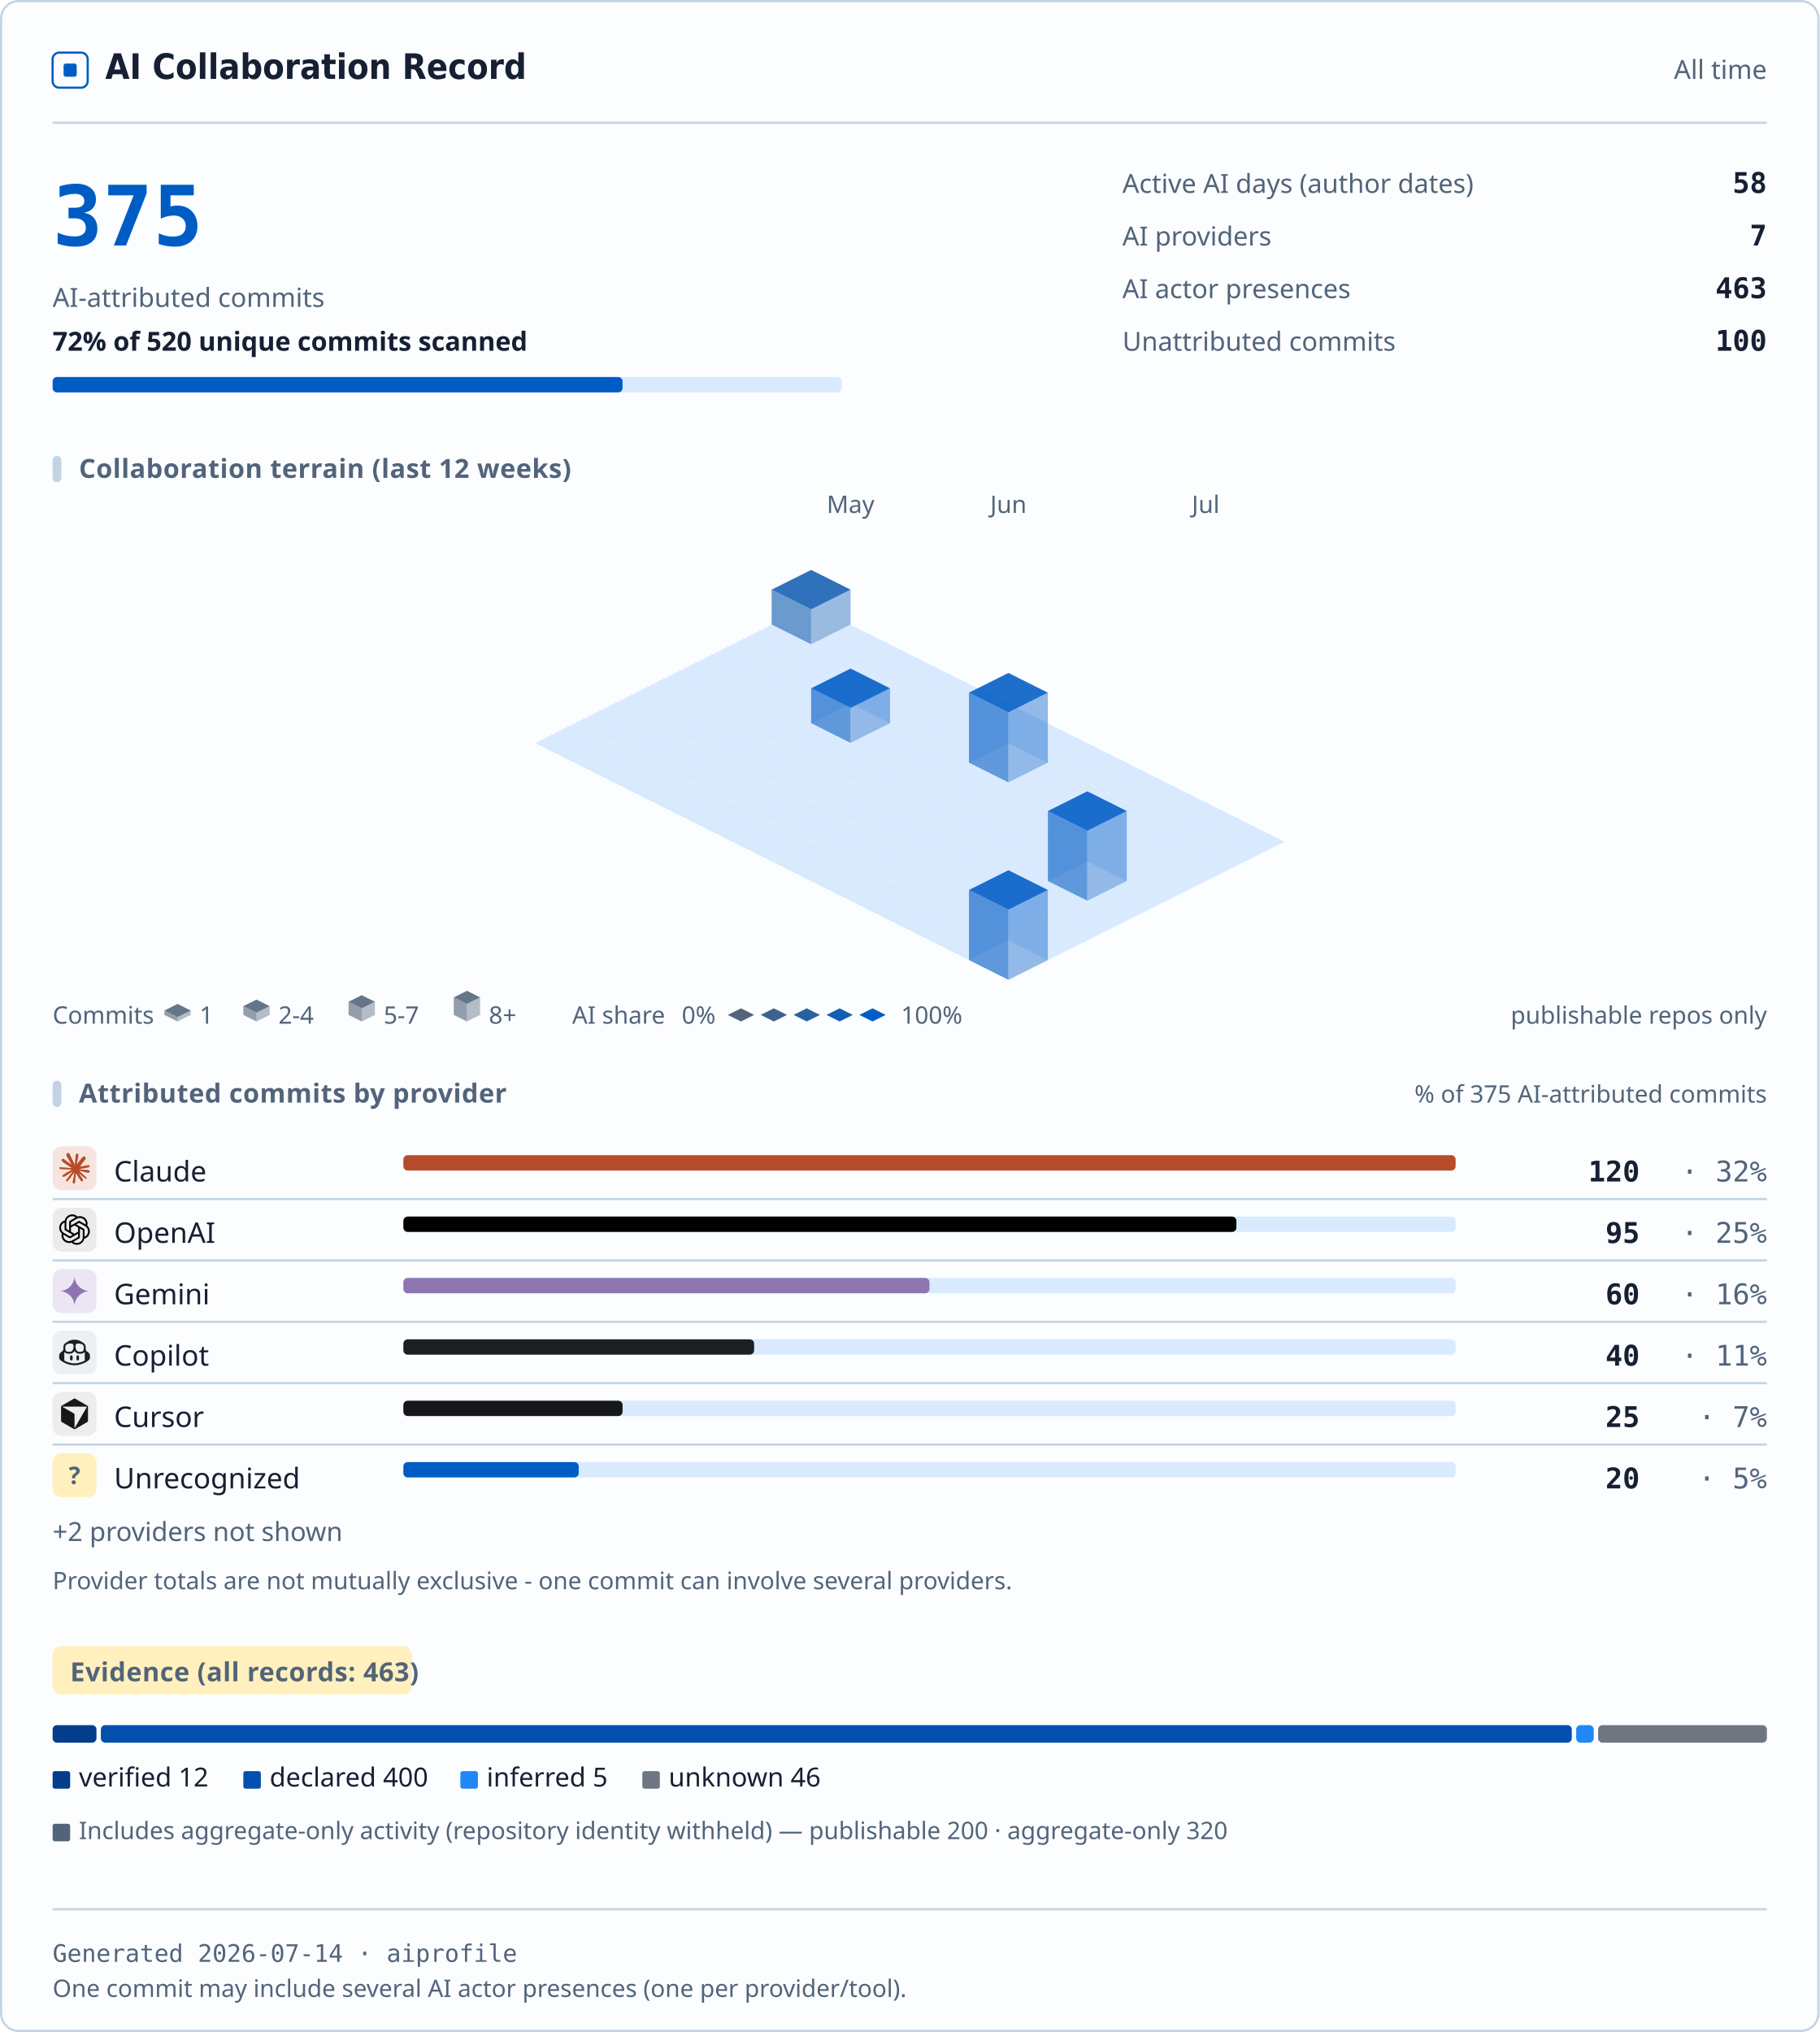
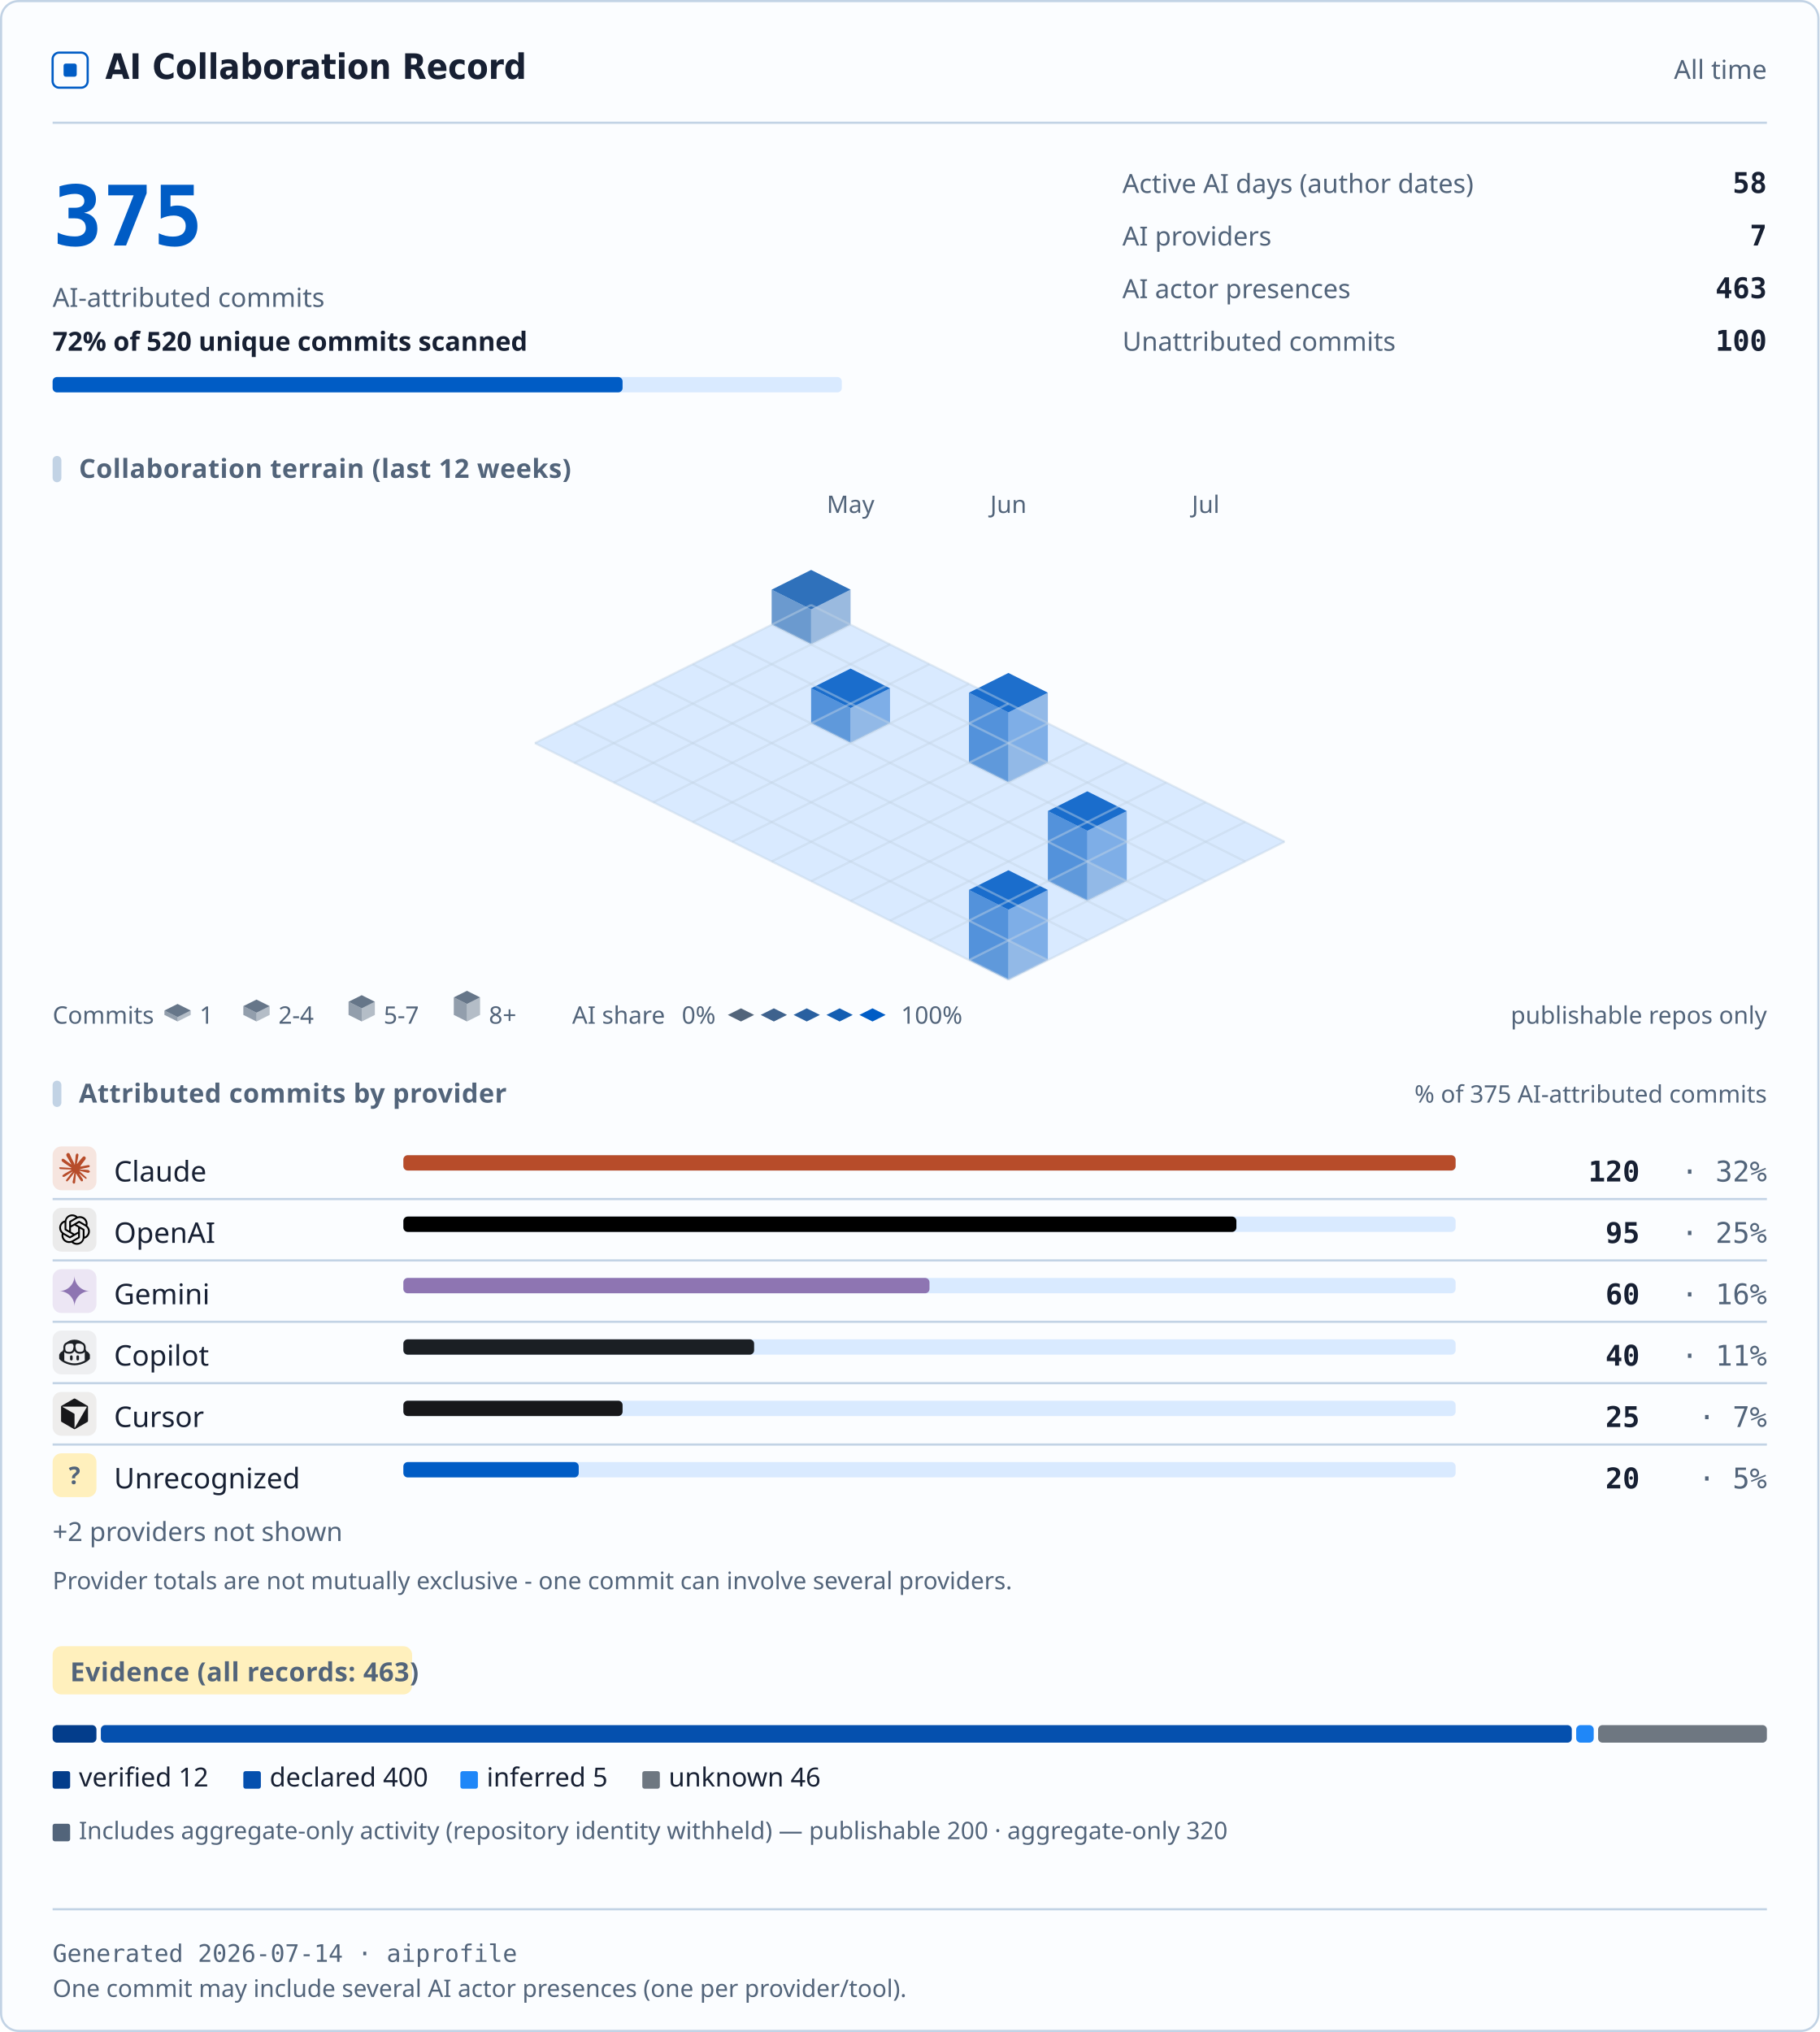
<svg xmlns="http://www.w3.org/2000/svg" width="830" height="927" viewBox="0 0 830 927" role="img" aria-labelledby="aiprofileSummaryTitle aiprofileSummaryDesc">
  <rect x="0.5" y="0.5" width="829" height="926" rx="8" fill="#fbfdff" stroke="#c2d3e5" stroke-width="1" />
  <rect x="24" y="24" width="16" height="16" rx="3" fill="#fbfdff" stroke="#005cc5" stroke-width="1" />
  <rect x="29" y="29" width="6" height="6" rx="1" fill="#005cc5" />
  <text x="48" y="36" font-family="'IBM Plex Sans Condensed', 'Aptos Display', 'Segoe UI', 'DejaVu Sans Condensed', sans-serif" font-size="16" font-weight="600" fill="#172033" text-anchor="start">AI Collaboration Record</text>
  <text x="806" y="36" font-family="'IBM Plex Sans', 'Aptos', 'Segoe UI', 'Noto Sans', 'DejaVu Sans', sans-serif" font-size="12" font-weight="400" fill="#52647a" text-anchor="end">All time</text>
  <line x1="24" y1="56" x2="806" y2="56" stroke="#c2d3e5" />
  <text x="24" y="112" font-family="'IBM Plex Mono', 'Cascadia Mono', 'SFMono-Regular', 'DejaVu Sans Mono', Consolas, monospace" font-size="38" font-weight="700" fill="#005cc5" text-anchor="start">375</text>
  <text x="24" y="140" font-family="'IBM Plex Sans', 'Aptos', 'Segoe UI', 'Noto Sans', 'DejaVu Sans', sans-serif" font-size="12" font-weight="400" fill="#52647a" text-anchor="start">AI-attributed commits</text>
  <text x="24" y="160" font-family="'IBM Plex Sans', 'Aptos', 'Segoe UI', 'Noto Sans', 'DejaVu Sans', sans-serif" font-size="12" font-weight="600" fill="#172033" text-anchor="start">72% of 520 unique commits scanned</text>
  <rect x="24" y="172" width="360" height="7" rx="2" fill="#d9eaff" />
  <rect x="24" y="172" width="260" height="7" rx="2" fill="#005cc5" />
  <text x="512" y="88" font-family="'IBM Plex Sans', 'Aptos', 'Segoe UI', 'Noto Sans', 'DejaVu Sans', sans-serif" font-size="12" font-weight="400" fill="#52647a" text-anchor="start">Active AI days (author dates)</text>
  <text x="806" y="88" font-family="'IBM Plex Mono', 'Cascadia Mono', 'SFMono-Regular', 'DejaVu Sans Mono', Consolas, monospace" font-size="13" font-weight="600" fill="#172033" text-anchor="end">58</text>
  <text x="512" y="112" font-family="'IBM Plex Sans', 'Aptos', 'Segoe UI', 'Noto Sans', 'DejaVu Sans', sans-serif" font-size="12" font-weight="400" fill="#52647a" text-anchor="start">AI providers</text>
  <text x="806" y="112" font-family="'IBM Plex Mono', 'Cascadia Mono', 'SFMono-Regular', 'DejaVu Sans Mono', Consolas, monospace" font-size="13" font-weight="600" fill="#172033" text-anchor="end">7</text>
  <text x="512" y="136" font-family="'IBM Plex Sans', 'Aptos', 'Segoe UI', 'Noto Sans', 'DejaVu Sans', sans-serif" font-size="12" font-weight="400" fill="#52647a" text-anchor="start">AI actor presences</text>
  <text x="806" y="136" font-family="'IBM Plex Mono', 'Cascadia Mono', 'SFMono-Regular', 'DejaVu Sans Mono', Consolas, monospace" font-size="13" font-weight="600" fill="#172033" text-anchor="end">463</text>
  <text x="512" y="160" font-family="'IBM Plex Sans', 'Aptos', 'Segoe UI', 'Noto Sans', 'DejaVu Sans', sans-serif" font-size="12" font-weight="400" fill="#52647a" text-anchor="start">Unattributed commits</text>
  <text x="806" y="160" font-family="'IBM Plex Mono', 'Cascadia Mono', 'SFMono-Regular', 'DejaVu Sans Mono', Consolas, monospace" font-size="13" font-weight="600" fill="#172033" text-anchor="end">100</text>
  <rect x="24" y="208" width="4" height="12" rx="2" fill="#c2d3e5" />
  <text x="36" y="218" font-family="'IBM Plex Sans', 'Aptos', 'Segoe UI', 'Noto Sans', 'DejaVu Sans', sans-serif" font-size="12" font-weight="600" fill="#52647a" text-anchor="start" letter-spacing="0.2">Collaboration terrain (last 12 weeks)</text>
  <text x="388" y="234" font-family="'IBM Plex Sans', 'Aptos', 'Segoe UI', 'Noto Sans', 'DejaVu Sans', sans-serif" font-size="11" font-weight="400" fill="#52647a" text-anchor="middle">May</text>
  <text x="460" y="234" font-family="'IBM Plex Sans', 'Aptos', 'Segoe UI', 'Noto Sans', 'DejaVu Sans', sans-serif" font-size="11" font-weight="400" fill="#52647a" text-anchor="middle">Jun</text>
  <text x="550" y="234" font-family="'IBM Plex Sans', 'Aptos', 'Segoe UI', 'Noto Sans', 'DejaVu Sans', sans-serif" font-size="11" font-weight="400" fill="#52647a" text-anchor="middle">Jul</text>
  <polygon points="352,269 370,278 370,294 352,285" fill="#145EB2" fill-opacity="0.62" />
  <polygon points="370,278 388,269 388,285 370,294" fill="#145EB2" fill-opacity="0.42" />
  <polygon points="370,260 388,269 370,278 352,269" fill="#145EB2" fill-opacity="0.88" />
  <polygon points="352,285 370,294 352,303 334,294" fill="#d9eaff" />
  <polygon points="388,285 406,294 388,303 370,294" fill="#d9eaff" />
  <polygon points="334,294 352,303 334,312 316,303" fill="#d9eaff" />
  <polygon points="370,294 388,303 370,312 352,303" fill="#d9eaff" />
  <polygon points="406,294 424,303 406,312 388,303" fill="#d9eaff" />
  <polygon points="316,303 334,312 316,321 298,312" fill="#d9eaff" />
  <polygon points="352,303 370,312 352,321 334,312" fill="#d9eaff" />
  <polygon points="388,303 406,312 388,321 370,312" fill="#d9eaff" />
  <polygon points="424,303 442,312 424,321 406,312" fill="#d9eaff" />
  <polygon points="298,312 316,321 298,330 280,321" fill="#d9eaff" />
  <polygon points="334,312 352,321 334,330 316,321" fill="#d9eaff" />
  <polygon points="370,312 388,321 370,330 352,321" fill="#d9eaff" />
  <polygon points="406,312 424,321 406,330 388,321" fill="#d9eaff" />
  <polygon points="442,312 460,321 442,330 424,321" fill="#d9eaff" />
  <polygon points="280,321 298,330 280,339 262,330" fill="#d9eaff" />
  <polygon points="316,321 334,330 316,339 298,330" fill="#d9eaff" />
  <polygon points="352,321 370,330 352,339 334,330" fill="#d9eaff" />
  <polygon points="370,314 388,323 388,339 370,330" fill="#005CC5" fill-opacity="0.62" />
  <polygon points="388,323 406,314 406,330 388,339" fill="#005CC5" fill-opacity="0.42" />
  <polygon points="388,305 406,314 388,323 370,314" fill="#005CC5" fill-opacity="0.88" />
  <polygon points="424,321 442,330 424,339 406,330" fill="#d9eaff" />
  <polygon points="460,321 478,330 460,339 442,330" fill="#d9eaff" />
  <polygon points="262,330 280,339 262,348 244,339" fill="#d9eaff" />
  <polygon points="298,330 316,339 298,348 280,339" fill="#d9eaff" />
  <polygon points="334,330 352,339 334,348 316,339" fill="#d9eaff" />
  <polygon points="370,330 388,339 370,348 352,339" fill="#d9eaff" />
  <polygon points="406,330 424,339 406,348 388,339" fill="#d9eaff" />
  <polygon points="442,330 460,339 442,348 424,339" fill="#d9eaff" />
  <polygon points="478,330 496,339 478,348 460,339" fill="#d9eaff" />
  <polygon points="280,339 298,348 280,357 262,348" fill="#d9eaff" />
  <polygon points="316,339 334,348 316,357 298,348" fill="#d9eaff" />
  <polygon points="352,339 370,348 352,357 334,348" fill="#d9eaff" />
  <polygon points="388,339 406,348 388,357 370,348" fill="#d9eaff" />
  <polygon points="424,339 442,348 424,357 406,348" fill="#d9eaff" />
  <polygon points="442,316 460,325 460,357 442,348" fill="#005CC5" fill-opacity="0.62" />
  <polygon points="460,325 478,316 478,348 460,357" fill="#005CC5" fill-opacity="0.42" />
  <polygon points="460,307 478,316 460,325 442,316" fill="#005CC5" fill-opacity="0.88" />
  <polygon points="496,339 514,348 496,357 478,348" fill="#d9eaff" />
  <polygon points="298,348 316,357 298,366 280,357" fill="#d9eaff" />
  <polygon points="334,348 352,357 334,366 316,357" fill="#d9eaff" />
  <polygon points="370,348 388,357 370,366 352,357" fill="#d9eaff" />
  <polygon points="406,348 424,357 406,366 388,357" fill="#d9eaff" />
  <polygon points="442,348 460,357 442,366 424,357" fill="#d9eaff" />
  <polygon points="478,348 496,357 478,366 460,357" fill="#d9eaff" />
  <polygon points="514,348 532,357 514,366 496,357" fill="#d9eaff" />
  <polygon points="316,357 334,366 316,375 298,366" fill="#d9eaff" />
  <polygon points="352,357 370,366 352,375 334,366" fill="#d9eaff" />
  <polygon points="388,357 406,366 388,375 370,366" fill="#d9eaff" />
  <polygon points="424,357 442,366 424,375 406,366" fill="#d9eaff" />
  <polygon points="460,357 478,366 460,375 442,366" fill="#d9eaff" />
  <polygon points="496,357 514,366 496,375 478,366" fill="#d9eaff" />
  <polygon points="532,357 550,366 532,375 514,366" fill="#d9eaff" />
  <polygon points="334,366 352,375 334,384 316,375" fill="#d9eaff" />
  <polygon points="370,366 388,375 370,384 352,375" fill="#d9eaff" />
  <polygon points="406,366 424,375 406,384 388,375" fill="#d9eaff" />
  <polygon points="442,366 460,375 442,384 424,375" fill="#d9eaff" />
  <polygon points="478,366 496,375 478,384 460,375" fill="#d9eaff" />
  <polygon points="514,366 532,375 514,384 496,375" fill="#d9eaff" />
  <polygon points="550,366 568,375 550,384 532,375" fill="#d9eaff" />
  <polygon points="352,375 370,384 352,393 334,384" fill="#d9eaff" />
  <polygon points="388,375 406,384 388,393 370,384" fill="#d9eaff" />
  <polygon points="424,375 442,384 424,393 406,384" fill="#d9eaff" />
  <polygon points="460,375 478,384 460,393 442,384" fill="#d9eaff" />
  <polygon points="496,375 514,384 496,393 478,384" fill="#d9eaff" />
  <polygon points="532,375 550,384 532,393 514,384" fill="#d9eaff" />
  <polygon points="568,375 586,384 568,393 550,384" fill="#d9eaff" />
  <polygon points="370,384 388,393 370,402 352,393" fill="#d9eaff" />
  <polygon points="406,384 424,393 406,402 388,393" fill="#d9eaff" />
  <polygon points="442,384 460,393 442,402 424,393" fill="#d9eaff" />
  <polygon points="478,384 496,393 478,402 460,393" fill="#d9eaff" />
  <polygon points="514,384 532,393 514,402 496,393" fill="#d9eaff" />
  <polygon points="550,384 568,393 550,402 532,393" fill="#d9eaff" />
  <polygon points="388,393 406,402 388,411 370,402" fill="#d9eaff" />
  <polygon points="424,393 442,402 424,411 406,402" fill="#d9eaff" />
  <polygon points="460,393 478,402 460,411 442,402" fill="#d9eaff" />
  <polygon points="478,370 496,379 496,411 478,402" fill="#005CC5" fill-opacity="0.62" />
  <polygon points="496,379 514,370 514,402 496,411" fill="#005CC5" fill-opacity="0.42" />
  <polygon points="496,361 514,370 496,379 478,370" fill="#005CC5" fill-opacity="0.88" />
  <polygon points="532,393 550,402 532,411 514,402" fill="#d9eaff" />
  <polygon points="406,402 424,411 406,420 388,411" fill="#d9eaff" />
  <polygon points="442,402 460,411 442,420 424,411" fill="#d9eaff" />
  <polygon points="478,402 496,411 478,420 460,411" fill="#d9eaff" />
  <polygon points="514,402 532,411 514,420 496,411" fill="#d9eaff" />
  <polygon points="424,411 442,420 424,429 406,420" fill="#d9eaff" />
  <polygon points="460,411 478,420 460,429 442,420" fill="#d9eaff" />
  <polygon points="496,411 514,420 496,429 478,420" fill="#d9eaff" />
  <polygon points="442,420 460,429 442,438 424,429" fill="#d9eaff" />
  <polygon points="478,420 496,429 478,438 460,429" fill="#d9eaff" />
  <polygon points="442,406 460,415 460,447 442,438" fill="#005CC5" fill-opacity="0.62" />
  <polygon points="460,415 478,406 478,438 460,447" fill="#005CC5" fill-opacity="0.42" />
  <polygon points="460,397 478,406 460,415 442,406" fill="#005CC5" fill-opacity="0.88" />
+   <line x1="370" y1="276" x2="586" y2="384" stroke="#c2d3e5" stroke-opacity="0.45" />
+   <line x1="352" y1="285" x2="568" y2="393" stroke="#c2d3e5" stroke-opacity="0.45" />
+   <line x1="334" y1="294" x2="550" y2="402" stroke="#c2d3e5" stroke-opacity="0.45" />
+   <line x1="316" y1="303" x2="532" y2="411" stroke="#c2d3e5" stroke-opacity="0.45" />
+   <line x1="298" y1="312" x2="514" y2="420" stroke="#c2d3e5" stroke-opacity="0.45" />
+   <line x1="280" y1="321" x2="496" y2="429" stroke="#c2d3e5" stroke-opacity="0.45" />
+   <line x1="262" y1="330" x2="478" y2="438" stroke="#c2d3e5" stroke-opacity="0.45" />
+   <line x1="244" y1="339" x2="460" y2="447" stroke="#c2d3e5" stroke-opacity="0.45" />
+   <line x1="370" y1="276" x2="244" y2="339" stroke="#c2d3e5" stroke-opacity="0.45" />
+   <line x1="388" y1="285" x2="262" y2="348" stroke="#c2d3e5" stroke-opacity="0.45" />
+   <line x1="406" y1="294" x2="280" y2="357" stroke="#c2d3e5" stroke-opacity="0.45" />
+   <line x1="424" y1="303" x2="298" y2="366" stroke="#c2d3e5" stroke-opacity="0.45" />
+   <line x1="442" y1="312" x2="316" y2="375" stroke="#c2d3e5" stroke-opacity="0.45" />
+   <line x1="460" y1="321" x2="334" y2="384" stroke="#c2d3e5" stroke-opacity="0.45" />
+   <line x1="478" y1="330" x2="352" y2="393" stroke="#c2d3e5" stroke-opacity="0.45" />
+   <line x1="496" y1="339" x2="370" y2="402" stroke="#c2d3e5" stroke-opacity="0.45" />
+   <line x1="514" y1="348" x2="388" y2="411" stroke="#c2d3e5" stroke-opacity="0.45" />
+   <line x1="532" y1="357" x2="406" y2="420" stroke="#c2d3e5" stroke-opacity="0.45" />
+   <line x1="550" y1="366" x2="424" y2="429" stroke="#c2d3e5" stroke-opacity="0.45" />
+   <line x1="568" y1="375" x2="442" y2="438" stroke="#c2d3e5" stroke-opacity="0.45" />
+   <line x1="586" y1="384" x2="460" y2="447" stroke="#c2d3e5" stroke-opacity="0.45" />
  <text x="24" y="467" font-family="'IBM Plex Sans', 'Aptos', 'Segoe UI', 'Noto Sans', 'DejaVu Sans', sans-serif" font-size="11" font-weight="400" fill="#52647a" text-anchor="start">Commits</text>
  <polygon points="75,461 81,464 81,466 75,463" fill="#52647a" fill-opacity="0.62" />
  <polygon points="81,464 87,461 87,463 81,466" fill="#52647a" fill-opacity="0.42" />
  <polygon points="81,458 87,461 81,464 75,461" fill="#52647a" fill-opacity="0.88" />
  <text x="91" y="467" font-family="'IBM Plex Sans', 'Aptos', 'Segoe UI', 'Noto Sans', 'DejaVu Sans', sans-serif" font-size="11" font-weight="400" fill="#52647a" text-anchor="start">1</text>
  <polygon points="111,459 117,462 117,466 111,463" fill="#52647a" fill-opacity="0.62" />
  <polygon points="117,462 123,459 123,463 117,466" fill="#52647a" fill-opacity="0.42" />
  <polygon points="117,456 123,459 117,462 111,459" fill="#52647a" fill-opacity="0.88" />
  <text x="127" y="467" font-family="'IBM Plex Sans', 'Aptos', 'Segoe UI', 'Noto Sans', 'DejaVu Sans', sans-serif" font-size="11" font-weight="400" fill="#52647a" text-anchor="start">2-4</text>
  <polygon points="159,457 165,460 165,466 159,463" fill="#52647a" fill-opacity="0.62" />
  <polygon points="165,460 171,457 171,463 165,466" fill="#52647a" fill-opacity="0.42" />
  <polygon points="165,454 171,457 165,460 159,457" fill="#52647a" fill-opacity="0.88" />
  <text x="175" y="467" font-family="'IBM Plex Sans', 'Aptos', 'Segoe UI', 'Noto Sans', 'DejaVu Sans', sans-serif" font-size="11" font-weight="400" fill="#52647a" text-anchor="start">5-7</text>
  <polygon points="207,455 213,458 213,466 207,463" fill="#52647a" fill-opacity="0.62" />
  <polygon points="213,458 219,455 219,463 213,466" fill="#52647a" fill-opacity="0.42" />
  <polygon points="213,452 219,455 213,458 207,455" fill="#52647a" fill-opacity="0.88" />
  <text x="223" y="467" font-family="'IBM Plex Sans', 'Aptos', 'Segoe UI', 'Noto Sans', 'DejaVu Sans', sans-serif" font-size="11" font-weight="400" fill="#52647a" text-anchor="start">8+</text>
  <text x="261" y="467" font-family="'IBM Plex Sans', 'Aptos', 'Segoe UI', 'Noto Sans', 'DejaVu Sans', sans-serif" font-size="11" font-weight="400" fill="#52647a" text-anchor="start">AI share</text>
  <text x="311" y="467" font-family="'IBM Plex Sans', 'Aptos', 'Segoe UI', 'Noto Sans', 'DejaVu Sans', sans-serif" font-size="11" font-weight="400" fill="#52647a" text-anchor="start">0%</text>
  <polygon points="338,460 344,463 338,466 332,463" fill="#52647A" />
  <polygon points="353,460 359,463 353,466 347,463" fill="#3E628D" />
  <polygon points="368,460 374,463 368,466 362,463" fill="#2960A0" />
  <polygon points="383,460 389,463 383,466 377,463" fill="#145EB2" />
  <polygon points="398,460 404,463 398,466 392,463" fill="#005CC5" />
  <text x="411" y="467" font-family="'IBM Plex Sans', 'Aptos', 'Segoe UI', 'Noto Sans', 'DejaVu Sans', sans-serif" font-size="11" font-weight="400" fill="#52647a" text-anchor="start">100%</text>
  <text x="806" y="467" font-family="'IBM Plex Sans', 'Aptos', 'Segoe UI', 'Noto Sans', 'DejaVu Sans', sans-serif" font-size="11" font-weight="400" fill="#52647a" text-anchor="end">publishable repos only</text>
  <rect x="24" y="493" width="4" height="12" rx="2" fill="#c2d3e5" />
  <text x="36" y="503" font-family="'IBM Plex Sans', 'Aptos', 'Segoe UI', 'Noto Sans', 'DejaVu Sans', sans-serif" font-size="12" font-weight="600" fill="#52647a" text-anchor="start" letter-spacing="0.2">Attributed commits by provider</text>
  <text x="806" y="503" font-family="'IBM Plex Sans', 'Aptos', 'Segoe UI', 'Noto Sans', 'DejaVu Sans', sans-serif" font-size="11" font-weight="400" fill="#52647a" text-anchor="end">% of 375 AI-attributed commits</text>
  <rect x="24" y="523" width="20" height="20" rx="4" fill="#F6E5DF" />
  <path d="m4.714 15.956 4.717-2.647.079-.231-.079-.128h-.231l-.789-.049-2.696-.073-2.337-.097-2.265-.121-.571-.121-.534-.704.055-.352.48-.322.686.061 1.518.103 2.277.158 1.651.097 2.447.255h.389l.055-.158-.134-.097-.103-.097L6.973 9.836l-2.55-1.688-1.336-.971-.723-.492-.364-.461-.158-1.008.656-.723.88.061.225.061.892.686 1.906 1.475 2.489 1.834.364.303.146-.103.018-.073-.164-.273-1.354-2.447-1.445-2.489-.643-1.032-.17-.619c-.061-.255-.103-.467-.103-.729L6.287.134 6.7 0l.996.134.419.364.619 1.415 1.002 2.228 1.554 3.03.455.898.243.832.091.255h.158v-.146l.128-1.706.237-2.095.231-2.696.079-.759.376-.911.747-.492.583.279.48.686-.067.443-.285 1.852-.559 2.902-.364 1.943h.212l.243-.243.984-1.305 1.651-2.064.729-.82.85-.905.546-.431h1.032l.759 1.129-.34 1.166-1.062 1.348-.88 1.141-1.263 1.7-.789 1.36.073.109.188-.018 2.853-.607 1.542-.279 1.84-.316.832.389.091.395-.328.807-1.967.486-2.307.461-3.436.814-.043.03.049.061 1.548.146.662.036h1.621l3.018.225.789.522.474.638-.079.486-1.214.619-1.639-.389-3.825-.911-1.311-.328h-.182v.109l1.093 1.069 2.003 1.809 2.507 2.331.128.577-.322.455-.34-.049-2.204-1.657-.85-.747-1.925-1.621h-.128v.17l.443.65 2.344 3.521.121 1.081-.17.352-.607.212-.668-.121-1.372-1.925L14.38 17.959l-1.141-1.943-.14.079-.674 7.255-.316.37-.729.279-.607-.461-.322-.747.322-1.475.389-1.925.316-1.53.285-1.9.17-.631-.012-.043-.14.018-1.433 1.967-2.18 2.945-1.724 1.846-.413.164-.716-.37.067-.662.401-.589 2.386-3.036 1.439-1.882.929-1.087-.006-.158h-.055l-6.338 4.116-1.129.146-.486-.455.061-.747.231-.243 1.906-1.311Z" fill="#B74C2A" transform="translate(27,526) scale(0.583333)" />
  <text x="52" y="539" font-family="'IBM Plex Sans', 'Aptos', 'Segoe UI', 'Noto Sans', 'DejaVu Sans', sans-serif" font-size="13" font-weight="400" fill="#172033" text-anchor="start">Claude</text>
  <rect x="184" y="527" width="480" height="7" rx="2" fill="#d9eaff" />
  <rect x="184" y="527" width="480" height="7" rx="2" fill="#B74C2A" />
  <text x="748" y="539" font-family="'IBM Plex Mono', 'Cascadia Mono', 'SFMono-Regular', 'DejaVu Sans Mono', Consolas, monospace" font-size="13" text-anchor="end">
    <tspan fill="#172033" font-weight="600">120</tspan>
  </text>
  <text x="806" y="539" font-family="'IBM Plex Mono', 'Cascadia Mono', 'SFMono-Regular', 'DejaVu Sans Mono', Consolas, monospace" font-size="13" text-anchor="end">
    <tspan fill="#52647a" font-weight="400"> · 32%</tspan>
  </text>
  <line x1="24" y1="547" x2="806" y2="547" stroke="#c2d3e5" />
  <rect x="24" y="551" width="20" height="20" rx="4" fill="#EBEBEB" />
  <path d="M9.205 8.658v-2.26c0-.19.072-.333.238-.428l4.543-2.616c.619-.357 1.356-.523 2.117-.523 2.854 0 4.662 2.212 4.662 4.566 0 .167 0 .357-.024.547l-4.71-2.759a.797.797 0 00-.856 0l-5.97 3.473zm10.609 8.8V12.06c0-.333-.143-.57-.429-.737l-5.97-3.473 1.95-1.118a.433.433 0 01.476 0l4.543 2.617c1.309.76 2.189 2.378 2.189 3.948 0 1.808-1.07 3.473-2.76 4.163zM7.802 12.703l-1.95-1.142c-.167-.095-.239-.238-.239-.428V5.899c0-2.545 1.95-4.472 4.591-4.472 1 0 1.927.333 2.712.928L8.23 5.067c-.285.166-.428.404-.428.737v6.898zM12 15.128l-2.795-1.57v-3.33L12 8.658l2.795 1.57v3.33L12 15.128zm1.796 7.23c-1 0-1.927-.332-2.712-.927l4.686-2.712c.285-.166.428-.404.428-.737v-6.898l1.974 1.142c.167.095.238.238.238.428v5.233c0 2.545-1.974 4.472-4.614 4.472zm-5.637-5.303l-4.544-2.617c-1.308-.761-2.188-2.378-2.188-3.948A4.482 4.482 0 014.21 6.327v5.423c0 .333.143.571.428.738l5.947 3.449-1.95 1.118a.432.432 0 01-.476 0zm-.262 3.9c-2.688 0-4.662-2.021-4.662-4.519 0-.19.024-.38.047-.57l4.686 2.71c.286.167.571.167.856 0l5.97-3.448v2.26c0 .19-.07.333-.237.428l-4.543 2.616c-.619.357-1.356.523-2.117.523zm5.899 2.83a5.947 5.947 0 005.827-4.756C22.287 18.339 24 15.84 24 13.296c0-1.665-.713-3.282-1.998-4.448.119-.5.19-.999.19-1.498 0-3.401-2.759-5.947-5.946-5.947-.642 0-1.26.095-1.88.31A5.962 5.962 0 0010.205 0a5.947 5.947 0 00-5.827 4.757C1.713 5.447 0 7.945 0 10.49c0 1.666.713 3.283 1.998 4.448-.119.5-.19 1-.19 1.499 0 3.401 2.759 5.946 5.946 5.946.642 0 1.26-.095 1.88-.309a5.96 5.96 0 004.162 1.713z" fill="#000000" transform="translate(27,554) scale(0.583333)" />
  <text x="52" y="567" font-family="'IBM Plex Sans', 'Aptos', 'Segoe UI', 'Noto Sans', 'DejaVu Sans', sans-serif" font-size="13" font-weight="400" fill="#172033" text-anchor="start">OpenAI</text>
  <rect x="184" y="555" width="480" height="7" rx="2" fill="#d9eaff" />
  <rect x="184" y="555" width="380" height="7" rx="2" fill="#000000" />
  <text x="748" y="567" font-family="'IBM Plex Mono', 'Cascadia Mono', 'SFMono-Regular', 'DejaVu Sans Mono', Consolas, monospace" font-size="13" text-anchor="end">
    <tspan fill="#172033" font-weight="600">95</tspan>
  </text>
  <text x="806" y="567" font-family="'IBM Plex Mono', 'Cascadia Mono', 'SFMono-Regular', 'DejaVu Sans Mono', Consolas, monospace" font-size="13" text-anchor="end">
    <tspan fill="#52647a" font-weight="400"> · 25%</tspan>
  </text>
  <line x1="24" y1="575" x2="806" y2="575" stroke="#c2d3e5" />
  <rect x="24" y="579" width="20" height="20" rx="4" fill="#ECE6F4" />
  <path d="M11.04 19.32Q12 21.51 12 24q0-2.49.93-4.68.96-2.19 2.58-3.81t3.81-2.55Q21.51 12 24 12q-2.49 0-4.68-.93a12.3 12.3 0 0 1-3.81-2.58 12.3 12.3 0 0 1-2.58-3.81Q12 2.49 12 0q0 2.49-.96 4.68-.93 2.19-2.55 3.81a12.3 12.3 0 0 1-3.81 2.58Q2.49 12 0 12q2.49 0 4.68.96 2.19.93 3.81 2.55t2.55 3.81" fill="#8E75B2" transform="translate(27,582) scale(0.583333)" />
  <text x="52" y="595" font-family="'IBM Plex Sans', 'Aptos', 'Segoe UI', 'Noto Sans', 'DejaVu Sans', sans-serif" font-size="13" font-weight="400" fill="#172033" text-anchor="start">Gemini</text>
  <rect x="184" y="583" width="480" height="7" rx="2" fill="#d9eaff" />
  <rect x="184" y="583" width="240" height="7" rx="2" fill="#8E75B2" />
  <text x="748" y="595" font-family="'IBM Plex Mono', 'Cascadia Mono', 'SFMono-Regular', 'DejaVu Sans Mono', Consolas, monospace" font-size="13" text-anchor="end">
    <tspan fill="#172033" font-weight="600">60</tspan>
  </text>
  <text x="806" y="595" font-family="'IBM Plex Mono', 'Cascadia Mono', 'SFMono-Regular', 'DejaVu Sans Mono', Consolas, monospace" font-size="13" text-anchor="end">
    <tspan fill="#52647a" font-weight="400"> · 16%</tspan>
  </text>
  <line x1="24" y1="603" x2="806" y2="603" stroke="#c2d3e5" />
  <rect x="24" y="607" width="20" height="20" rx="4" fill="#EEEFF1" />
  <path d="M23.922 16.997C23.061 18.492 18.063 22.02 12 22.02 5.937 22.02.939 18.492.078 16.997A.641.641 0 0 1 0 16.741v-2.869a.883.883 0 0 1 .053-.22c.372-.935 1.347-2.292 2.605-2.656.167-.429.414-1.055.644-1.517a10.098 10.098 0 0 1-.052-1.086c0-1.331.282-2.499 1.132-3.368.397-.406.89-.717 1.474-.952C7.255 2.937 9.248 1.98 11.978 1.98c2.731 0 4.767.957 6.166 2.093.584.235 1.077.546 1.474.952.85.869 1.132 2.037 1.132 3.368 0 .368-.014.733-.052 1.086.23.462.477 1.088.644 1.517 1.258.364 2.233 1.721 2.605 2.656a.841.841 0 0 1 .053.22v2.869a.641.641 0 0 1-.078.256Zm-11.75-5.992h-.344a4.359 4.359 0 0 1-.355.508c-.77.947-1.918 1.492-3.508 1.492-1.725 0-2.989-.359-3.782-1.259a2.137 2.137 0 0 1-.085-.104L4 11.746v6.585c1.435.779 4.514 2.179 8 2.179 3.486 0 6.565-1.4 8-2.179v-6.585l-.098-.104s-.033.045-.085.104c-.793.9-2.057 1.259-3.782 1.259-1.59 0-2.738-.545-3.508-1.492a4.359 4.359 0 0 1-.355-.508Zm2.328 3.25c.549 0 1 .451 1 1v2c0 .549-.451 1-1 1-.549 0-1-.451-1-1v-2c0-.549.451-1 1-1Zm-5 0c.549 0 1 .451 1 1v2c0 .549-.451 1-1 1-.549 0-1-.451-1-1v-2c0-.549.451-1 1-1Zm3.313-6.185c.136 1.057.403 1.913.878 2.497.442.544 1.134.938 2.344.938 1.573 0 2.292-.337 2.657-.751.384-.435.558-1.15.558-2.361 0-1.14-.243-1.847-.705-2.319-.477-.488-1.319-.862-2.824-1.025-1.487-.161-2.192.138-2.533.529-.269.307-.437.808-.438 1.578v.021c0 .265.021.562.063.893Zm-1.626 0c.042-.331.063-.628.063-.894v-.02c-.001-.77-.169-1.271-.438-1.578-.341-.391-1.046-.69-2.533-.529-1.505.163-2.347.537-2.824 1.025-.462.472-.705 1.179-.705 2.319 0 1.211.175 1.926.558 2.361.365.414 1.084.751 2.657.751 1.21 0 1.902-.394 2.344-.938.475-.584.742-1.44.878-2.497Z" fill="#1B1F24" transform="translate(27,610) scale(0.583333)" />
  <text x="52" y="623" font-family="'IBM Plex Sans', 'Aptos', 'Segoe UI', 'Noto Sans', 'DejaVu Sans', sans-serif" font-size="13" font-weight="400" fill="#172033" text-anchor="start">Copilot</text>
  <rect x="184" y="611" width="480" height="7" rx="2" fill="#d9eaff" />
  <rect x="184" y="611" width="160" height="7" rx="2" fill="#1B1F24" />
  <text x="748" y="623" font-family="'IBM Plex Mono', 'Cascadia Mono', 'SFMono-Regular', 'DejaVu Sans Mono', Consolas, monospace" font-size="13" text-anchor="end">
    <tspan fill="#172033" font-weight="600">40</tspan>
  </text>
  <text x="806" y="623" font-family="'IBM Plex Mono', 'Cascadia Mono', 'SFMono-Regular', 'DejaVu Sans Mono', Consolas, monospace" font-size="13" text-anchor="end">
    <tspan fill="#52647a" font-weight="400"> · 11%</tspan>
  </text>
  <line x1="24" y1="631" x2="806" y2="631" stroke="#c2d3e5" />
  <rect x="24" y="635" width="20" height="20" rx="4" fill="#EEEDEC" />
  <path d="M11.503.131 1.891 5.678a.84.84 0 0 0-.42.726v11.188c0 .3.162.575.42.724l9.609 5.55a1 1 0 0 0 .998 0l9.61-5.55a.84.84 0 0 0 .42-.724V6.404a.84.84 0 0 0-.42-.726L12.497.131a1.01 1.01 0 0 0-.996 0M2.657 6.338h18.55c.263 0 .43.287.297.515L12.23 22.918c-.062.107-.229.064-.229-.06V12.335a.59.59 0 0 0-.295-.51l-9.11-5.257c-.109-.063-.064-.23.061-.23" fill="#17171A" transform="translate(27,638) scale(0.583333)" />
  <text x="52" y="651" font-family="'IBM Plex Sans', 'Aptos', 'Segoe UI', 'Noto Sans', 'DejaVu Sans', sans-serif" font-size="13" font-weight="400" fill="#172033" text-anchor="start">Cursor</text>
  <rect x="184" y="639" width="480" height="7" rx="2" fill="#d9eaff" />
  <rect x="184" y="639" width="100" height="7" rx="2" fill="#17171A" />
  <text x="748" y="651" font-family="'IBM Plex Mono', 'Cascadia Mono', 'SFMono-Regular', 'DejaVu Sans Mono', Consolas, monospace" font-size="13" text-anchor="end">
    <tspan fill="#172033" font-weight="600">25</tspan>
  </text>
  <text x="806" y="651" font-family="'IBM Plex Mono', 'Cascadia Mono', 'SFMono-Regular', 'DejaVu Sans Mono', Consolas, monospace" font-size="13" text-anchor="end">
    <tspan fill="#52647a" font-weight="400"> · 7%</tspan>
  </text>
  <line x1="24" y1="659" x2="806" y2="659" stroke="#c2d3e5" />
  <rect x="24" y="663" width="20" height="20" rx="4" fill="#fff0bd" />
  <text x="34" y="677" font-family="'IBM Plex Sans', 'Aptos', 'Segoe UI', 'Noto Sans', 'DejaVu Sans', sans-serif" font-size="11" font-weight="600" fill="#52647a" text-anchor="middle">?</text>
  <text x="52" y="679" font-family="'IBM Plex Sans', 'Aptos', 'Segoe UI', 'Noto Sans', 'DejaVu Sans', sans-serif" font-size="13" font-weight="400" fill="#172033" text-anchor="start">Unrecognized</text>
  <rect x="184" y="667" width="480" height="7" rx="2" fill="#d9eaff" />
  <rect x="184" y="667" width="80" height="7" rx="2" fill="#005cc5" />
  <text x="748" y="679" font-family="'IBM Plex Mono', 'Cascadia Mono', 'SFMono-Regular', 'DejaVu Sans Mono', Consolas, monospace" font-size="13" text-anchor="end">
    <tspan fill="#172033" font-weight="600">20</tspan>
  </text>
  <text x="806" y="679" font-family="'IBM Plex Mono', 'Cascadia Mono', 'SFMono-Regular', 'DejaVu Sans Mono', Consolas, monospace" font-size="13" text-anchor="end">
    <tspan fill="#52647a" font-weight="400"> · 5%</tspan>
  </text>
  <text x="24" y="703" font-family="'IBM Plex Sans', 'Aptos', 'Segoe UI', 'Noto Sans', 'DejaVu Sans', sans-serif" font-size="12" font-weight="400" fill="#52647a" text-anchor="start">+2 providers not shown</text>
  <text x="24" y="725" font-family="'IBM Plex Sans', 'Aptos', 'Segoe UI', 'Noto Sans', 'DejaVu Sans', sans-serif" font-size="11" font-weight="400" fill="#52647a" text-anchor="start">Provider totals are not mutually exclusive - one commit can involve several providers.</text>
  <rect x="24" y="751" width="164" height="22" rx="4" fill="#fff0bd" />
  <text x="32" y="767" font-family="'IBM Plex Sans', 'Aptos', 'Segoe UI', 'Noto Sans', 'DejaVu Sans', sans-serif" font-size="12" font-weight="600" fill="#52647a" text-anchor="start" letter-spacing="0.2">Evidence (all records: 463)</text>
  <rect x="24" y="787" width="20" height="8" rx="2" fill="#033d8b" />
  <rect x="46" y="787" width="671" height="8" rx="2" fill="#0550ae" />
  <rect x="719" y="787" width="8" height="8" rx="2" fill="#1f87f8" />
  <rect x="729" y="787" width="77" height="8" rx="2" fill="#6e7781" />
  <rect x="24" y="808" width="8" height="8" rx="1" fill="#033d8b" />
  <text x="36" y="815" font-family="'IBM Plex Sans', 'Aptos', 'Segoe UI', 'Noto Sans', 'DejaVu Sans', sans-serif" font-size="12" font-weight="400" fill="#172033" text-anchor="start">verified 12</text>
  <rect x="111" y="808" width="8" height="8" rx="1" fill="#0550ae" />
  <text x="123" y="815" font-family="'IBM Plex Sans', 'Aptos', 'Segoe UI', 'Noto Sans', 'DejaVu Sans', sans-serif" font-size="12" font-weight="400" fill="#172033" text-anchor="start">declared 400</text>
  <rect x="210" y="808" width="8" height="8" rx="1" fill="#1f87f8" />
  <text x="222" y="815" font-family="'IBM Plex Sans', 'Aptos', 'Segoe UI', 'Noto Sans', 'DejaVu Sans', sans-serif" font-size="12" font-weight="400" fill="#172033" text-anchor="start">inferred 5</text>
  <rect x="293" y="808" width="8" height="8" rx="1" fill="#6e7781" />
  <text x="305" y="815" font-family="'IBM Plex Sans', 'Aptos', 'Segoe UI', 'Noto Sans', 'DejaVu Sans', sans-serif" font-size="12" font-weight="400" fill="#172033" text-anchor="start">unknown 46</text>
  <rect x="24" y="832" width="8" height="8" rx="1" fill="#52647a" />
  <text x="36" y="839" font-family="'IBM Plex Sans', 'Aptos', 'Segoe UI', 'Noto Sans', 'DejaVu Sans', sans-serif" font-size="11" font-weight="400" fill="#52647a" text-anchor="start">Includes aggregate-only activity (repository identity withheld) — publishable 200 · aggregate-only 320</text>
  <line x1="24" y1="871" x2="806" y2="871" stroke="#c2d3e5" />
  <text x="24" y="895" font-family="'IBM Plex Mono', 'Cascadia Mono', 'SFMono-Regular', 'DejaVu Sans Mono', Consolas, monospace" font-size="11" font-weight="400" fill="#52647a" text-anchor="start">Generated 2026-07-14 · aiprofile</text>
  <text x="24" y="911" font-family="'IBM Plex Sans', 'Aptos', 'Segoe UI', 'Noto Sans', 'DejaVu Sans', sans-serif" font-size="11" font-weight="400" fill="#52647a" text-anchor="start">One commit may include several AI actor presences (one per provider/tool).</text>
</svg>
